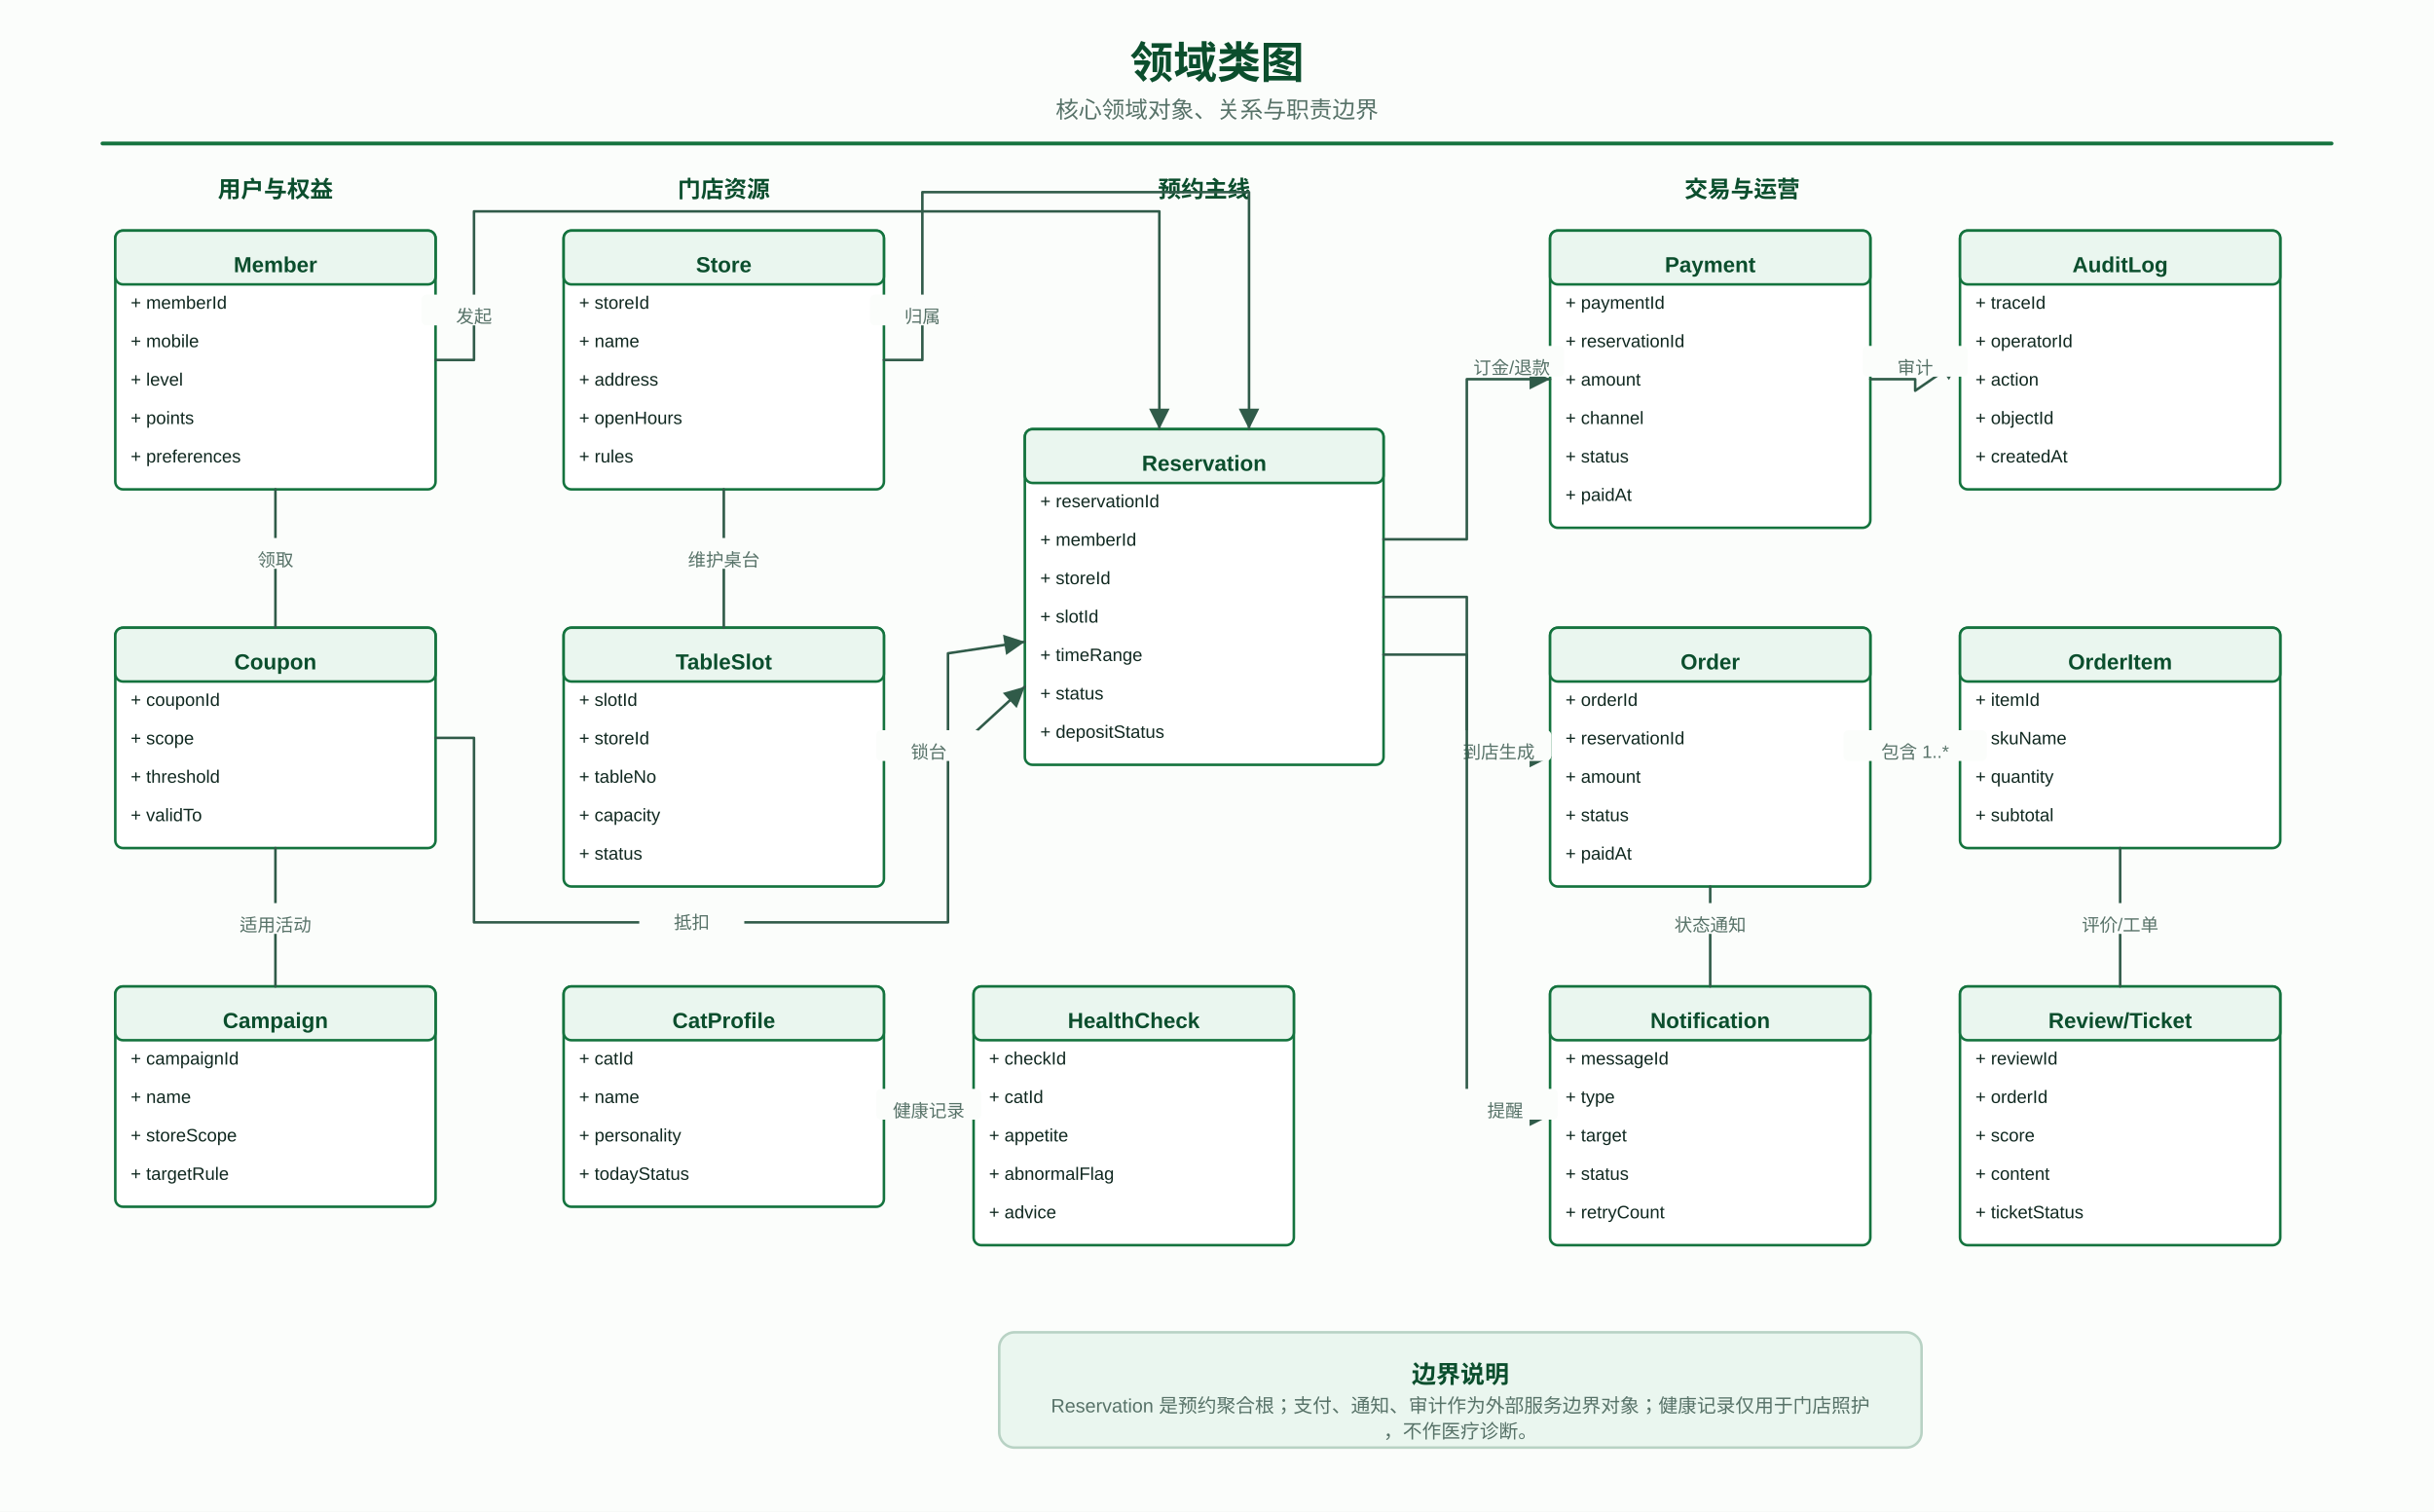
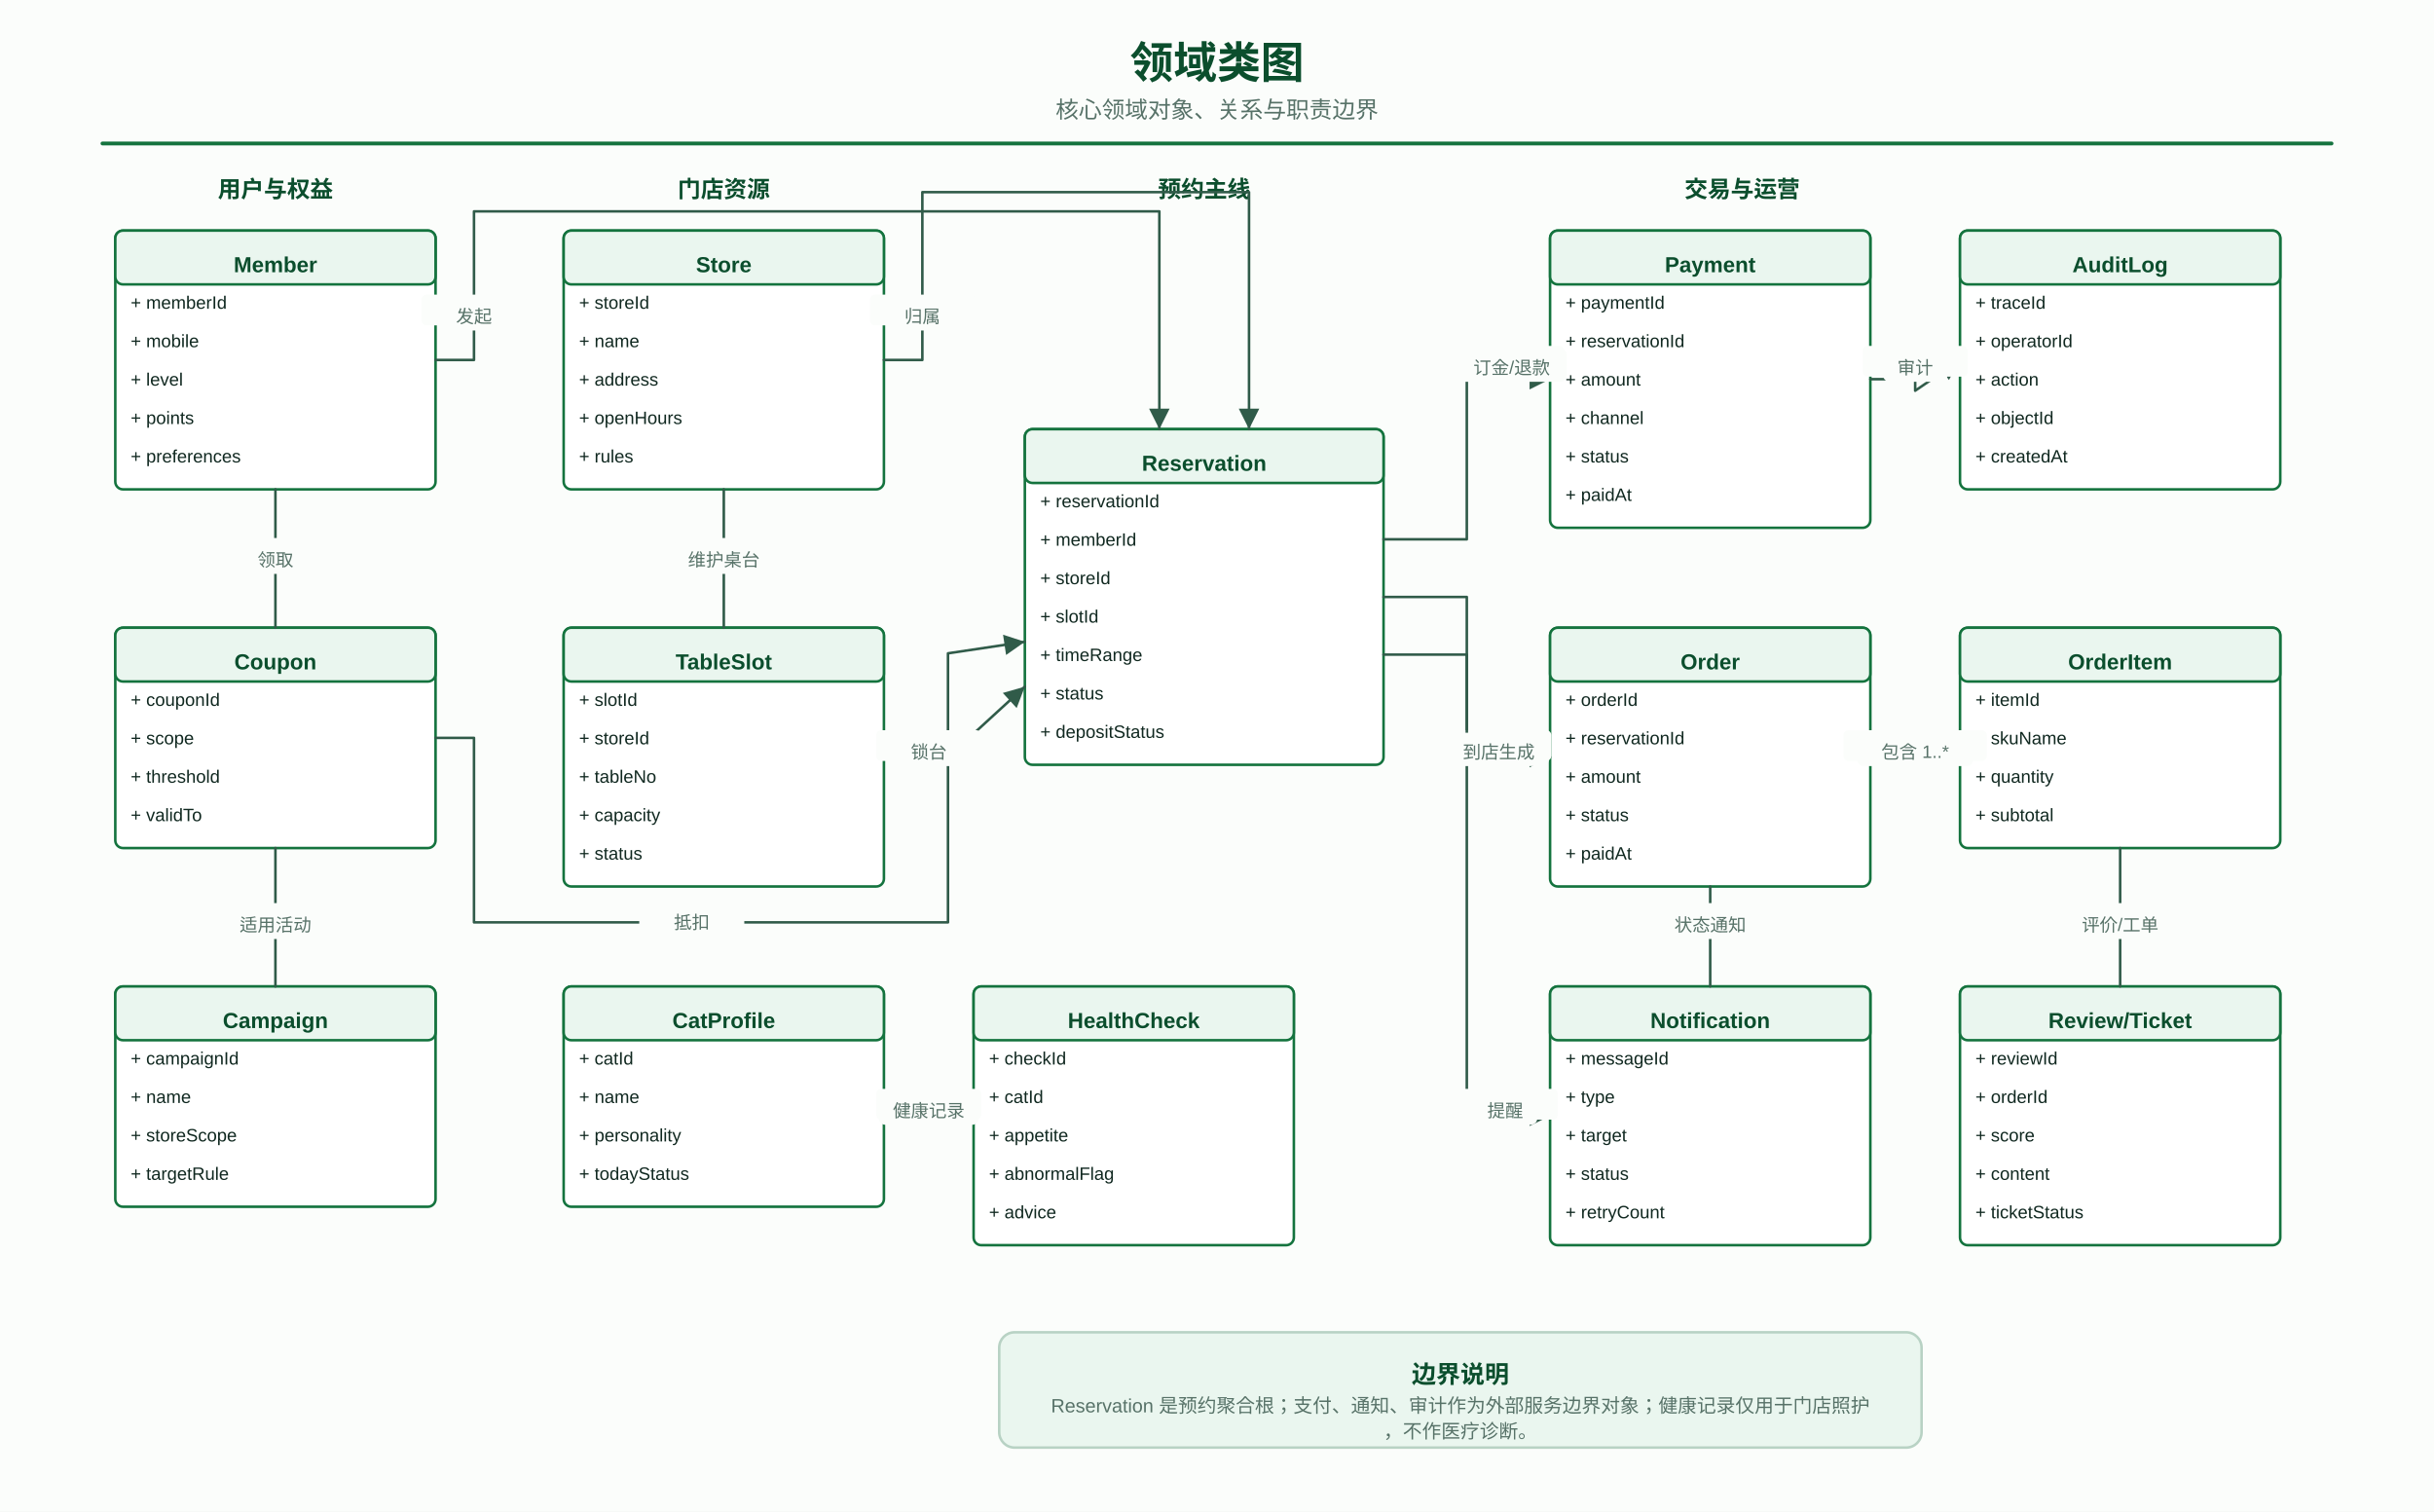
<svg xmlns="http://www.w3.org/2000/svg" width="1900" height="1180" viewBox="0 0 1900 1180">
  <defs>
    <marker id="arrow" markerWidth="12" markerHeight="12" refX="10" refY="6" orient="auto" markerUnits="strokeWidth">
      <path d="M2,2 L10,6 L2,10 Z" fill="#305B49" />
    </marker>
    <marker id="arrowGreen" markerWidth="12" markerHeight="12" refX="10" refY="6" orient="auto" markerUnits="strokeWidth">
      <path d="M2,2 L10,6 L2,10 Z" fill="#14733E" />
    </marker>
  </defs>
  <rect x="0" y="0" width="1900" height="1180" fill="#FBFDFB" />
  <text x="950.0" y="61.0" text-anchor="middle" font-family="Microsoft YaHei, SimHei, Arial" font-size="34" font-weight="700" fill="#0B4E2D">领域类图</text>
  <text x="950.0" y="92.0" text-anchor="middle" font-family="Microsoft YaHei, SimHei, Arial" font-size="18" font-weight="400" fill="#577268">核心领域对象、关系与职责边界</text>
  <polyline points="80.0,112.0 1820.0,112.0" fill="none" stroke="#14733E" stroke-width="3" stroke-linejoin="round" stroke-linecap="round" />
  <text x="215.0" y="154.0" text-anchor="middle" font-family="Microsoft YaHei, SimHei, Arial" font-size="18" font-weight="700" fill="#0B4E2D">用户与权益</text>
  <text x="565.0" y="154.0" text-anchor="middle" font-family="Microsoft YaHei, SimHei, Arial" font-size="18" font-weight="700" fill="#0B4E2D">门店资源</text>
  <text x="940.0" y="154.0" text-anchor="middle" font-family="Microsoft YaHei, SimHei, Arial" font-size="18" font-weight="700" fill="#0B4E2D">预约主线</text>
  <text x="1360.0" y="154.0" text-anchor="middle" font-family="Microsoft YaHei, SimHei, Arial" font-size="18" font-weight="700" fill="#0B4E2D">交易与运营</text>
  <rect x="90" y="180" width="250" height="202" rx="6" fill="#FFFFFF" stroke="#14733E" stroke-width="2" />
  <rect x="90" y="180" width="250" height="42" rx="6" fill="#EAF6EF" stroke="#14733E" stroke-width="2" />
  <text x="215.0" y="212.5" text-anchor="middle" font-family="Microsoft YaHei, SimHei, Arial" font-size="17" font-weight="700" fill="#0B4E2D">Member</text>
  <text x="102.0" y="241.0" text-anchor="start" font-family="Microsoft YaHei, SimHei, Arial" font-size="14" font-weight="400" fill="#102820">+ memberId</text>
  <text x="102.0" y="271.0" text-anchor="start" font-family="Microsoft YaHei, SimHei, Arial" font-size="14" font-weight="400" fill="#102820">+ mobile</text>
  <text x="102.0" y="301.0" text-anchor="start" font-family="Microsoft YaHei, SimHei, Arial" font-size="14" font-weight="400" fill="#102820">+ level</text>
  <text x="102.0" y="331.0" text-anchor="start" font-family="Microsoft YaHei, SimHei, Arial" font-size="14" font-weight="400" fill="#102820">+ points</text>
  <text x="102.0" y="361.0" text-anchor="start" font-family="Microsoft YaHei, SimHei, Arial" font-size="14" font-weight="400" fill="#102820">+ preferences</text>
  <rect x="90" y="490" width="250" height="172" rx="6" fill="#FFFFFF" stroke="#14733E" stroke-width="2" />
  <rect x="90" y="490" width="250" height="42" rx="6" fill="#EAF6EF" stroke="#14733E" stroke-width="2" />
  <text x="215.0" y="522.5" text-anchor="middle" font-family="Microsoft YaHei, SimHei, Arial" font-size="17" font-weight="700" fill="#0B4E2D">Coupon</text>
  <text x="102.0" y="551.0" text-anchor="start" font-family="Microsoft YaHei, SimHei, Arial" font-size="14" font-weight="400" fill="#102820">+ couponId</text>
  <text x="102.0" y="581.0" text-anchor="start" font-family="Microsoft YaHei, SimHei, Arial" font-size="14" font-weight="400" fill="#102820">+ scope</text>
  <text x="102.0" y="611.0" text-anchor="start" font-family="Microsoft YaHei, SimHei, Arial" font-size="14" font-weight="400" fill="#102820">+ threshold</text>
  <text x="102.0" y="641.0" text-anchor="start" font-family="Microsoft YaHei, SimHei, Arial" font-size="14" font-weight="400" fill="#102820">+ validTo</text>
  <rect x="90" y="770" width="250" height="172" rx="6" fill="#FFFFFF" stroke="#14733E" stroke-width="2" />
  <rect x="90" y="770" width="250" height="42" rx="6" fill="#EAF6EF" stroke="#14733E" stroke-width="2" />
  <text x="215.0" y="802.5" text-anchor="middle" font-family="Microsoft YaHei, SimHei, Arial" font-size="17" font-weight="700" fill="#0B4E2D">Campaign</text>
  <text x="102.0" y="831.0" text-anchor="start" font-family="Microsoft YaHei, SimHei, Arial" font-size="14" font-weight="400" fill="#102820">+ campaignId</text>
  <text x="102.0" y="861.0" text-anchor="start" font-family="Microsoft YaHei, SimHei, Arial" font-size="14" font-weight="400" fill="#102820">+ name</text>
  <text x="102.0" y="891.0" text-anchor="start" font-family="Microsoft YaHei, SimHei, Arial" font-size="14" font-weight="400" fill="#102820">+ storeScope</text>
  <text x="102.0" y="921.0" text-anchor="start" font-family="Microsoft YaHei, SimHei, Arial" font-size="14" font-weight="400" fill="#102820">+ targetRule</text>
  <rect x="440" y="180" width="250" height="202" rx="6" fill="#FFFFFF" stroke="#14733E" stroke-width="2" />
  <rect x="440" y="180" width="250" height="42" rx="6" fill="#EAF6EF" stroke="#14733E" stroke-width="2" />
  <text x="565.0" y="212.5" text-anchor="middle" font-family="Microsoft YaHei, SimHei, Arial" font-size="17" font-weight="700" fill="#0B4E2D">Store</text>
  <text x="452.0" y="241.0" text-anchor="start" font-family="Microsoft YaHei, SimHei, Arial" font-size="14" font-weight="400" fill="#102820">+ storeId</text>
  <text x="452.0" y="271.0" text-anchor="start" font-family="Microsoft YaHei, SimHei, Arial" font-size="14" font-weight="400" fill="#102820">+ name</text>
  <text x="452.0" y="301.0" text-anchor="start" font-family="Microsoft YaHei, SimHei, Arial" font-size="14" font-weight="400" fill="#102820">+ address</text>
  <text x="452.0" y="331.0" text-anchor="start" font-family="Microsoft YaHei, SimHei, Arial" font-size="14" font-weight="400" fill="#102820">+ openHours</text>
  <text x="452.0" y="361.0" text-anchor="start" font-family="Microsoft YaHei, SimHei, Arial" font-size="14" font-weight="400" fill="#102820">+ rules</text>
  <rect x="440" y="490" width="250" height="202" rx="6" fill="#FFFFFF" stroke="#14733E" stroke-width="2" />
  <rect x="440" y="490" width="250" height="42" rx="6" fill="#EAF6EF" stroke="#14733E" stroke-width="2" />
  <text x="565.0" y="522.5" text-anchor="middle" font-family="Microsoft YaHei, SimHei, Arial" font-size="17" font-weight="700" fill="#0B4E2D">TableSlot</text>
  <text x="452.0" y="551.0" text-anchor="start" font-family="Microsoft YaHei, SimHei, Arial" font-size="14" font-weight="400" fill="#102820">+ slotId</text>
  <text x="452.0" y="581.0" text-anchor="start" font-family="Microsoft YaHei, SimHei, Arial" font-size="14" font-weight="400" fill="#102820">+ storeId</text>
  <text x="452.0" y="611.0" text-anchor="start" font-family="Microsoft YaHei, SimHei, Arial" font-size="14" font-weight="400" fill="#102820">+ tableNo</text>
  <text x="452.0" y="641.0" text-anchor="start" font-family="Microsoft YaHei, SimHei, Arial" font-size="14" font-weight="400" fill="#102820">+ capacity</text>
  <text x="452.0" y="671.0" text-anchor="start" font-family="Microsoft YaHei, SimHei, Arial" font-size="14" font-weight="400" fill="#102820">+ status</text>
  <rect x="440" y="770" width="250" height="172" rx="6" fill="#FFFFFF" stroke="#14733E" stroke-width="2" />
  <rect x="440" y="770" width="250" height="42" rx="6" fill="#EAF6EF" stroke="#14733E" stroke-width="2" />
  <text x="565.0" y="802.5" text-anchor="middle" font-family="Microsoft YaHei, SimHei, Arial" font-size="17" font-weight="700" fill="#0B4E2D">CatProfile</text>
  <text x="452.0" y="831.0" text-anchor="start" font-family="Microsoft YaHei, SimHei, Arial" font-size="14" font-weight="400" fill="#102820">+ catId</text>
  <text x="452.0" y="861.0" text-anchor="start" font-family="Microsoft YaHei, SimHei, Arial" font-size="14" font-weight="400" fill="#102820">+ name</text>
  <text x="452.0" y="891.0" text-anchor="start" font-family="Microsoft YaHei, SimHei, Arial" font-size="14" font-weight="400" fill="#102820">+ personality</text>
  <text x="452.0" y="921.0" text-anchor="start" font-family="Microsoft YaHei, SimHei, Arial" font-size="14" font-weight="400" fill="#102820">+ todayStatus</text>
  <rect x="760" y="770" width="250" height="202" rx="6" fill="#FFFFFF" stroke="#14733E" stroke-width="2" />
  <rect x="760" y="770" width="250" height="42" rx="6" fill="#EAF6EF" stroke="#14733E" stroke-width="2" />
  <text x="885.0" y="802.5" text-anchor="middle" font-family="Microsoft YaHei, SimHei, Arial" font-size="17" font-weight="700" fill="#0B4E2D">HealthCheck</text>
  <text x="772.0" y="831.0" text-anchor="start" font-family="Microsoft YaHei, SimHei, Arial" font-size="14" font-weight="400" fill="#102820">+ checkId</text>
  <text x="772.0" y="861.0" text-anchor="start" font-family="Microsoft YaHei, SimHei, Arial" font-size="14" font-weight="400" fill="#102820">+ catId</text>
  <text x="772.0" y="891.0" text-anchor="start" font-family="Microsoft YaHei, SimHei, Arial" font-size="14" font-weight="400" fill="#102820">+ appetite</text>
  <text x="772.0" y="921.0" text-anchor="start" font-family="Microsoft YaHei, SimHei, Arial" font-size="14" font-weight="400" fill="#102820">+ abnormalFlag</text>
  <text x="772.0" y="951.0" text-anchor="start" font-family="Microsoft YaHei, SimHei, Arial" font-size="14" font-weight="400" fill="#102820">+ advice</text>
  <rect x="800" y="335" width="280" height="262" rx="6" fill="#FFFFFF" stroke="#14733E" stroke-width="2" />
  <rect x="800" y="335" width="280" height="42" rx="6" fill="#EAF6EF" stroke="#14733E" stroke-width="2" />
  <text x="940.0" y="367.5" text-anchor="middle" font-family="Microsoft YaHei, SimHei, Arial" font-size="17" font-weight="700" fill="#0B4E2D">Reservation</text>
  <text x="812.0" y="396.0" text-anchor="start" font-family="Microsoft YaHei, SimHei, Arial" font-size="14" font-weight="400" fill="#102820">+ reservationId</text>
  <text x="812.0" y="426.0" text-anchor="start" font-family="Microsoft YaHei, SimHei, Arial" font-size="14" font-weight="400" fill="#102820">+ memberId</text>
  <text x="812.0" y="456.0" text-anchor="start" font-family="Microsoft YaHei, SimHei, Arial" font-size="14" font-weight="400" fill="#102820">+ storeId</text>
  <text x="812.0" y="486.0" text-anchor="start" font-family="Microsoft YaHei, SimHei, Arial" font-size="14" font-weight="400" fill="#102820">+ slotId</text>
  <text x="812.0" y="516.0" text-anchor="start" font-family="Microsoft YaHei, SimHei, Arial" font-size="14" font-weight="400" fill="#102820">+ timeRange</text>
  <text x="812.0" y="546.0" text-anchor="start" font-family="Microsoft YaHei, SimHei, Arial" font-size="14" font-weight="400" fill="#102820">+ status</text>
  <text x="812.0" y="576.0" text-anchor="start" font-family="Microsoft YaHei, SimHei, Arial" font-size="14" font-weight="400" fill="#102820">+ depositStatus</text>
  <rect x="1210" y="180" width="250" height="232" rx="6" fill="#FFFFFF" stroke="#14733E" stroke-width="2" />
  <rect x="1210" y="180" width="250" height="42" rx="6" fill="#EAF6EF" stroke="#14733E" stroke-width="2" />
  <text x="1335.0" y="212.5" text-anchor="middle" font-family="Microsoft YaHei, SimHei, Arial" font-size="17" font-weight="700" fill="#0B4E2D">Payment</text>
  <text x="1222.0" y="241.0" text-anchor="start" font-family="Microsoft YaHei, SimHei, Arial" font-size="14" font-weight="400" fill="#102820">+ paymentId</text>
  <text x="1222.0" y="271.0" text-anchor="start" font-family="Microsoft YaHei, SimHei, Arial" font-size="14" font-weight="400" fill="#102820">+ reservationId</text>
  <text x="1222.0" y="301.0" text-anchor="start" font-family="Microsoft YaHei, SimHei, Arial" font-size="14" font-weight="400" fill="#102820">+ amount</text>
  <text x="1222.0" y="331.0" text-anchor="start" font-family="Microsoft YaHei, SimHei, Arial" font-size="14" font-weight="400" fill="#102820">+ channel</text>
  <text x="1222.0" y="361.0" text-anchor="start" font-family="Microsoft YaHei, SimHei, Arial" font-size="14" font-weight="400" fill="#102820">+ status</text>
  <text x="1222.0" y="391.0" text-anchor="start" font-family="Microsoft YaHei, SimHei, Arial" font-size="14" font-weight="400" fill="#102820">+ paidAt</text>
  <rect x="1210" y="490" width="250" height="202" rx="6" fill="#FFFFFF" stroke="#14733E" stroke-width="2" />
  <rect x="1210" y="490" width="250" height="42" rx="6" fill="#EAF6EF" stroke="#14733E" stroke-width="2" />
  <text x="1335.0" y="522.5" text-anchor="middle" font-family="Microsoft YaHei, SimHei, Arial" font-size="17" font-weight="700" fill="#0B4E2D">Order</text>
  <text x="1222.0" y="551.0" text-anchor="start" font-family="Microsoft YaHei, SimHei, Arial" font-size="14" font-weight="400" fill="#102820">+ orderId</text>
  <text x="1222.0" y="581.0" text-anchor="start" font-family="Microsoft YaHei, SimHei, Arial" font-size="14" font-weight="400" fill="#102820">+ reservationId</text>
  <text x="1222.0" y="611.0" text-anchor="start" font-family="Microsoft YaHei, SimHei, Arial" font-size="14" font-weight="400" fill="#102820">+ amount</text>
  <text x="1222.0" y="641.0" text-anchor="start" font-family="Microsoft YaHei, SimHei, Arial" font-size="14" font-weight="400" fill="#102820">+ status</text>
  <text x="1222.0" y="671.0" text-anchor="start" font-family="Microsoft YaHei, SimHei, Arial" font-size="14" font-weight="400" fill="#102820">+ paidAt</text>
  <rect x="1530" y="490" width="250" height="172" rx="6" fill="#FFFFFF" stroke="#14733E" stroke-width="2" />
  <rect x="1530" y="490" width="250" height="42" rx="6" fill="#EAF6EF" stroke="#14733E" stroke-width="2" />
  <text x="1655.0" y="522.5" text-anchor="middle" font-family="Microsoft YaHei, SimHei, Arial" font-size="17" font-weight="700" fill="#0B4E2D">OrderItem</text>
  <text x="1542.0" y="551.0" text-anchor="start" font-family="Microsoft YaHei, SimHei, Arial" font-size="14" font-weight="400" fill="#102820">+ itemId</text>
  <text x="1542.0" y="581.0" text-anchor="start" font-family="Microsoft YaHei, SimHei, Arial" font-size="14" font-weight="400" fill="#102820">+ skuName</text>
  <text x="1542.0" y="611.0" text-anchor="start" font-family="Microsoft YaHei, SimHei, Arial" font-size="14" font-weight="400" fill="#102820">+ quantity</text>
  <text x="1542.0" y="641.0" text-anchor="start" font-family="Microsoft YaHei, SimHei, Arial" font-size="14" font-weight="400" fill="#102820">+ subtotal</text>
  <rect x="1210" y="770" width="250" height="202" rx="6" fill="#FFFFFF" stroke="#14733E" stroke-width="2" />
  <rect x="1210" y="770" width="250" height="42" rx="6" fill="#EAF6EF" stroke="#14733E" stroke-width="2" />
  <text x="1335.0" y="802.5" text-anchor="middle" font-family="Microsoft YaHei, SimHei, Arial" font-size="17" font-weight="700" fill="#0B4E2D">Notification</text>
  <text x="1222.0" y="831.0" text-anchor="start" font-family="Microsoft YaHei, SimHei, Arial" font-size="14" font-weight="400" fill="#102820">+ messageId</text>
  <text x="1222.0" y="861.0" text-anchor="start" font-family="Microsoft YaHei, SimHei, Arial" font-size="14" font-weight="400" fill="#102820">+ type</text>
  <text x="1222.0" y="891.0" text-anchor="start" font-family="Microsoft YaHei, SimHei, Arial" font-size="14" font-weight="400" fill="#102820">+ target</text>
  <text x="1222.0" y="921.0" text-anchor="start" font-family="Microsoft YaHei, SimHei, Arial" font-size="14" font-weight="400" fill="#102820">+ status</text>
  <text x="1222.0" y="951.0" text-anchor="start" font-family="Microsoft YaHei, SimHei, Arial" font-size="14" font-weight="400" fill="#102820">+ retryCount</text>
  <rect x="1530" y="770" width="250" height="202" rx="6" fill="#FFFFFF" stroke="#14733E" stroke-width="2" />
  <rect x="1530" y="770" width="250" height="42" rx="6" fill="#EAF6EF" stroke="#14733E" stroke-width="2" />
  <text x="1655.0" y="802.5" text-anchor="middle" font-family="Microsoft YaHei, SimHei, Arial" font-size="17" font-weight="700" fill="#0B4E2D">Review/Ticket</text>
  <text x="1542.0" y="831.0" text-anchor="start" font-family="Microsoft YaHei, SimHei, Arial" font-size="14" font-weight="400" fill="#102820">+ reviewId</text>
  <text x="1542.0" y="861.0" text-anchor="start" font-family="Microsoft YaHei, SimHei, Arial" font-size="14" font-weight="400" fill="#102820">+ orderId</text>
  <text x="1542.0" y="891.0" text-anchor="start" font-family="Microsoft YaHei, SimHei, Arial" font-size="14" font-weight="400" fill="#102820">+ score</text>
  <text x="1542.0" y="921.0" text-anchor="start" font-family="Microsoft YaHei, SimHei, Arial" font-size="14" font-weight="400" fill="#102820">+ content</text>
  <text x="1542.0" y="951.0" text-anchor="start" font-family="Microsoft YaHei, SimHei, Arial" font-size="14" font-weight="400" fill="#102820">+ ticketStatus</text>
  <rect x="1530" y="180" width="250" height="202" rx="6" fill="#FFFFFF" stroke="#14733E" stroke-width="2" />
  <rect x="1530" y="180" width="250" height="42" rx="6" fill="#EAF6EF" stroke="#14733E" stroke-width="2" />
  <text x="1655.0" y="212.5" text-anchor="middle" font-family="Microsoft YaHei, SimHei, Arial" font-size="17" font-weight="700" fill="#0B4E2D">AuditLog</text>
  <text x="1542.0" y="241.0" text-anchor="start" font-family="Microsoft YaHei, SimHei, Arial" font-size="14" font-weight="400" fill="#102820">+ traceId</text>
  <text x="1542.0" y="271.0" text-anchor="start" font-family="Microsoft YaHei, SimHei, Arial" font-size="14" font-weight="400" fill="#102820">+ operatorId</text>
  <text x="1542.0" y="301.0" text-anchor="start" font-family="Microsoft YaHei, SimHei, Arial" font-size="14" font-weight="400" fill="#102820">+ action</text>
  <text x="1542.0" y="331.0" text-anchor="start" font-family="Microsoft YaHei, SimHei, Arial" font-size="14" font-weight="400" fill="#102820">+ objectId</text>
  <text x="1542.0" y="361.0" text-anchor="start" font-family="Microsoft YaHei, SimHei, Arial" font-size="14" font-weight="400" fill="#102820">+ createdAt</text>
  <polyline points="215.0,382.0 215.0,490.0" fill="none" stroke="#305B49" stroke-width="2" stroke-linejoin="round" stroke-linecap="round" />
  <rect x="174.0" y="420" width="82" height="24" rx="4" fill="#FBFDFB" stroke="#FBFDFB" stroke-width="0" />
  <text x="215.0" y="442.0" text-anchor="middle" font-family="Microsoft YaHei, SimHei, Arial" font-size="14" font-weight="400" fill="#577268">领取</text>
  <polyline points="215.0,662.0 215.0,770.0" fill="none" stroke="#305B49" stroke-width="2" stroke-linejoin="round" stroke-linecap="round" />
  <rect x="174.0" y="705" width="82" height="24" rx="4" fill="#FBFDFB" stroke="#FBFDFB" stroke-width="0" />
  <text x="215.0" y="727.0" text-anchor="middle" font-family="Microsoft YaHei, SimHei, Arial" font-size="14" font-weight="400" fill="#577268">适用活动</text>
  <polyline points="565.0,382.0 565.0,490.0" fill="none" stroke="#305B49" stroke-width="2" stroke-linejoin="round" stroke-linecap="round" />
  <rect x="524.0" y="420" width="82" height="24" rx="4" fill="#FBFDFB" stroke="#FBFDFB" stroke-width="0" />
  <text x="565.0" y="442.0" text-anchor="middle" font-family="Microsoft YaHei, SimHei, Arial" font-size="14" font-weight="400" fill="#577268">维护桌台</text>
  <polyline points="690.0,856.0 760.0,871.0" fill="none" stroke="#305B49" stroke-width="2" stroke-linejoin="round" stroke-linecap="round" />
  <rect x="684.0" y="850" width="82" height="24" rx="4" fill="#FBFDFB" stroke="#FBFDFB" stroke-width="0" />
  <text x="725.0" y="872.0" text-anchor="middle" font-family="Microsoft YaHei, SimHei, Arial" font-size="14" font-weight="400" fill="#577268">健康记录</text>
  <polyline points="1460.0,591.0 1530.0,576.0" fill="none" stroke="#305B49" stroke-width="2" stroke-linejoin="round" stroke-linecap="round" />
  <rect x="1439.0" y="570" width="112" height="24" rx="4" fill="#FBFDFB" stroke="#FBFDFB" stroke-width="0" />
  <text x="1495.0" y="592.0" text-anchor="middle" font-family="Microsoft YaHei, SimHei, Arial" font-size="14" font-weight="400" fill="#577268">包含 1..*</text>
  <polyline points="1655.0,662.0 1655.0,745.0 1655.0,770.0" fill="none" stroke="#305B49" stroke-width="2" stroke-linejoin="round" stroke-linecap="round" />
  <rect x="1614.0" y="705" width="82" height="24" rx="4" fill="#FBFDFB" stroke="#FBFDFB" stroke-width="0" />
  <text x="1655.0" y="727.0" text-anchor="middle" font-family="Microsoft YaHei, SimHei, Arial" font-size="14" font-weight="400" fill="#577268">评价/工单</text>
  <polyline points="340.0,281.0 370.0,281.0 370.0,165.0 905.0,165.0 905.0,335.0" fill="none" stroke="#305B49" stroke-width="2" stroke-linejoin="round" stroke-linecap="round" marker-end="url(#arrow)" />
  <rect x="329.0" y="230" width="82" height="24" rx="4" fill="#FBFDFB" stroke="#FBFDFB" stroke-width="0" />
  <text x="370.0" y="252.0" text-anchor="middle" font-family="Microsoft YaHei, SimHei, Arial" font-size="14" font-weight="400" fill="#577268">发起</text>
  <polyline points="690.0,281.0 720.0,281.0 720.0,150.0 975.0,150.0 975.0,335.0" fill="none" stroke="#305B49" stroke-width="2" stroke-linejoin="round" stroke-linecap="round" marker-end="url(#arrow)" />
  <rect x="679.0" y="230" width="82" height="24" rx="4" fill="#FBFDFB" stroke="#FBFDFB" stroke-width="0" />
  <text x="720.0" y="252.0" text-anchor="middle" font-family="Microsoft YaHei, SimHei, Arial" font-size="14" font-weight="400" fill="#577268">归属</text>
  <polyline points="340.0,576.0 370.0,576.0 370.0,720.0 740.0,720.0 740.0,510.0 800.0,501.0" fill="none" stroke="#305B49" stroke-width="2" stroke-linejoin="round" stroke-linecap="round" marker-end="url(#arrow)" />
  <rect x="499.0" y="703" width="82" height="24" rx="4" fill="#FBFDFB" stroke="#FBFDFB" stroke-width="0" />
  <text x="540.0" y="725.0" text-anchor="middle" font-family="Microsoft YaHei, SimHei, Arial" font-size="14" font-weight="400" fill="#577268">抵扣</text>
  <polyline points="690.0,591.0 740.0,591.0 800.0,536.0" fill="none" stroke="#305B49" stroke-width="2" stroke-linejoin="round" stroke-linecap="round" marker-end="url(#arrow)" />
  <rect x="684.0" y="570" width="82" height="24" rx="4" fill="#FBFDFB" stroke="#FBFDFB" stroke-width="0" />
  <text x="725.0" y="592.0" text-anchor="middle" font-family="Microsoft YaHei, SimHei, Arial" font-size="14" font-weight="400" fill="#577268">锁台</text>
  <polyline points="1080.0,421.0 1145.0,421.0 1145.0,296.0 1210.0,296.0" fill="none" stroke="#305B49" stroke-width="2" stroke-linejoin="round" stroke-linecap="round" marker-end="url(#arrow)" />
  <rect x="1139.0" y="270" width="82" height="24" rx="4" fill="#FBFDFB" stroke="#FBFDFB" stroke-width="0" />
  <text x="1180.0" y="292.0" text-anchor="middle" font-family="Microsoft YaHei, SimHei, Arial" font-size="14" font-weight="400" fill="#577268">订金/退款</text>
  <polyline points="1080.0,466.0 1145.0,466.0 1145.0,591.0 1210.0,591.0" fill="none" stroke="#305B49" stroke-width="2" stroke-linejoin="round" stroke-linecap="round" marker-end="url(#arrow)" />
  <rect x="1129.0" y="570" width="82" height="24" rx="4" fill="#FBFDFB" stroke="#FBFDFB" stroke-width="0" />
  <text x="1170.0" y="592.0" text-anchor="middle" font-family="Microsoft YaHei, SimHei, Arial" font-size="14" font-weight="400" fill="#577268">到店生成</text>
  <polyline points="1080.0,511.0 1145.0,511.0 1145.0,871.0 1210.0,871.0" fill="none" stroke="#305B49" stroke-width="2" stroke-linejoin="round" stroke-linecap="round" marker-end="url(#arrow)" />
  <rect x="1134.0" y="850" width="82" height="24" rx="4" fill="#FBFDFB" stroke="#FBFDFB" stroke-width="0" />
  <text x="1175.0" y="872.0" text-anchor="middle" font-family="Microsoft YaHei, SimHei, Arial" font-size="14" font-weight="400" fill="#577268">提醒</text>
  <polyline points="1460.0,296.0 1495.0,296.0 1495.0,305.0 1530.0,281.0" fill="none" stroke="#305B49" stroke-width="2" stroke-linejoin="round" stroke-linecap="round" marker-end="url(#arrow)" />
  <rect x="1454.0" y="270" width="82" height="24" rx="4" fill="#FBFDFB" stroke="#FBFDFB" stroke-width="0" />
  <text x="1495.0" y="292.0" text-anchor="middle" font-family="Microsoft YaHei, SimHei, Arial" font-size="14" font-weight="400" fill="#577268">审计</text>
  <polyline points="1335.0,692.0 1335.0,745.0 1335.0,770.0" fill="none" stroke="#305B49" stroke-width="2" stroke-linejoin="round" stroke-linecap="round" />
  <rect x="1294.0" y="705" width="82" height="24" rx="4" fill="#FBFDFB" stroke="#FBFDFB" stroke-width="0" />
  <text x="1335.0" y="727.0" text-anchor="middle" font-family="Microsoft YaHei, SimHei, Arial" font-size="14" font-weight="400" fill="#577268">状态通知</text>
  <rect x="780" y="1040" width="720" height="90" rx="12" fill="#EAF6EF" stroke="#B8D2C4" stroke-width="2" />
  <text x="1140.0" y="1079.5" text-anchor="middle" font-family="Microsoft YaHei, SimHei, Arial" font-size="19" font-weight="700" fill="#0B4E2D">边界说明</text>
  <text x="1140.0" y="1102.5" text-anchor="middle" font-family="Microsoft YaHei, SimHei, Arial" font-size="15" font-weight="400" fill="#577268">Reservation 是预约聚合根；支付、通知、审计作为外部服务边界对象；健康记录仅用于门店照护</text>
  <text x="1140.0" y="1122.5" text-anchor="middle" font-family="Microsoft YaHei, SimHei, Arial" font-size="15" font-weight="400" fill="#577268">，不作医疗诊断。</text>
+   <rect x="190.0" y="422.0" width="50.0" height="26.0" rx="5" fill="#FBFDFB" stroke="none" />
+   <text x="215.0" y="442.0" text-anchor="middle" font-family="Microsoft YaHei, SimHei, Arial" font-size="14" font-weight="400" fill="#577268">领取</text>
+   <rect x="176.0" y="707.0" width="78.0" height="26.0" rx="5" fill="#FBFDFB" stroke="none" />
+   <text x="215.0" y="727.0" text-anchor="middle" font-family="Microsoft YaHei, SimHei, Arial" font-size="14" font-weight="400" fill="#577268">适用活动</text>
+   <rect x="526.0" y="422.0" width="78.0" height="26.0" rx="5" fill="#FBFDFB" stroke="none" />
+   <text x="565.0" y="442.0" text-anchor="middle" font-family="Microsoft YaHei, SimHei, Arial" font-size="14" font-weight="400" fill="#577268">维护桌台</text>
+   <rect x="686.0" y="852.0" width="78.0" height="26.0" rx="5" fill="#FBFDFB" stroke="none" />
+   <text x="725.0" y="872.0" text-anchor="middle" font-family="Microsoft YaHei, SimHei, Arial" font-size="14" font-weight="400" fill="#577268">健康记录</text>
+   <rect x="1449.7" y="572.0" width="90.6" height="26.0" rx="5" fill="#FBFDFB" stroke="none" />
+   <text x="1495.0" y="592.0" text-anchor="middle" font-family="Microsoft YaHei, SimHei, Arial" font-size="14" font-weight="400" fill="#577268">包含 1..*</text>
+   <rect x="1611.9" y="707.0" width="86.1" height="26.0" rx="5" fill="#FBFDFB" stroke="none" />
+   <text x="1655.0" y="727.0" text-anchor="middle" font-family="Microsoft YaHei, SimHei, Arial" font-size="14" font-weight="400" fill="#577268">评价/工单</text>
+   <rect x="345.0" y="232.0" width="50.0" height="26.0" rx="5" fill="#FBFDFB" stroke="none" />
+   <text x="370.0" y="252.0" text-anchor="middle" font-family="Microsoft YaHei, SimHei, Arial" font-size="14" font-weight="400" fill="#577268">发起</text>
+   <rect x="695.0" y="232.0" width="50.0" height="26.0" rx="5" fill="#FBFDFB" stroke="none" />
+   <text x="720.0" y="252.0" text-anchor="middle" font-family="Microsoft YaHei, SimHei, Arial" font-size="14" font-weight="400" fill="#577268">归属</text>
+   <rect x="515.0" y="705.0" width="50.0" height="26.0" rx="5" fill="#FBFDFB" stroke="none" />
+   <text x="540.0" y="725.0" text-anchor="middle" font-family="Microsoft YaHei, SimHei, Arial" font-size="14" font-weight="400" fill="#577268">抵扣</text>
+   <rect x="700.0" y="572.0" width="50.0" height="26.0" rx="5" fill="#FBFDFB" stroke="none" />
+   <text x="725.0" y="592.0" text-anchor="middle" font-family="Microsoft YaHei, SimHei, Arial" font-size="14" font-weight="400" fill="#577268">锁台</text>
+   <rect x="1136.9" y="272.0" width="86.1" height="26.0" rx="5" fill="#FBFDFB" stroke="none" />
+   <text x="1180.0" y="292.0" text-anchor="middle" font-family="Microsoft YaHei, SimHei, Arial" font-size="14" font-weight="400" fill="#577268">订金/退款</text>
+   <rect x="1131.0" y="572.0" width="78.0" height="26.0" rx="5" fill="#FBFDFB" stroke="none" />
+   <text x="1170.0" y="592.0" text-anchor="middle" font-family="Microsoft YaHei, SimHei, Arial" font-size="14" font-weight="400" fill="#577268">到店生成</text>
+   <rect x="1150.0" y="852.0" width="50.0" height="26.0" rx="5" fill="#FBFDFB" stroke="none" />
+   <text x="1175.0" y="872.0" text-anchor="middle" font-family="Microsoft YaHei, SimHei, Arial" font-size="14" font-weight="400" fill="#577268">提醒</text>
+   <rect x="1470.0" y="272.0" width="50.0" height="26.0" rx="5" fill="#FBFDFB" stroke="none" />
+   <text x="1495.0" y="292.0" text-anchor="middle" font-family="Microsoft YaHei, SimHei, Arial" font-size="14" font-weight="400" fill="#577268">审计</text>
+   <rect x="1296.0" y="707.0" width="78.0" height="26.0" rx="5" fill="#FBFDFB" stroke="none" />
+   <text x="1335.0" y="727.0" text-anchor="middle" font-family="Microsoft YaHei, SimHei, Arial" font-size="14" font-weight="400" fill="#577268">状态通知</text>
</svg>
